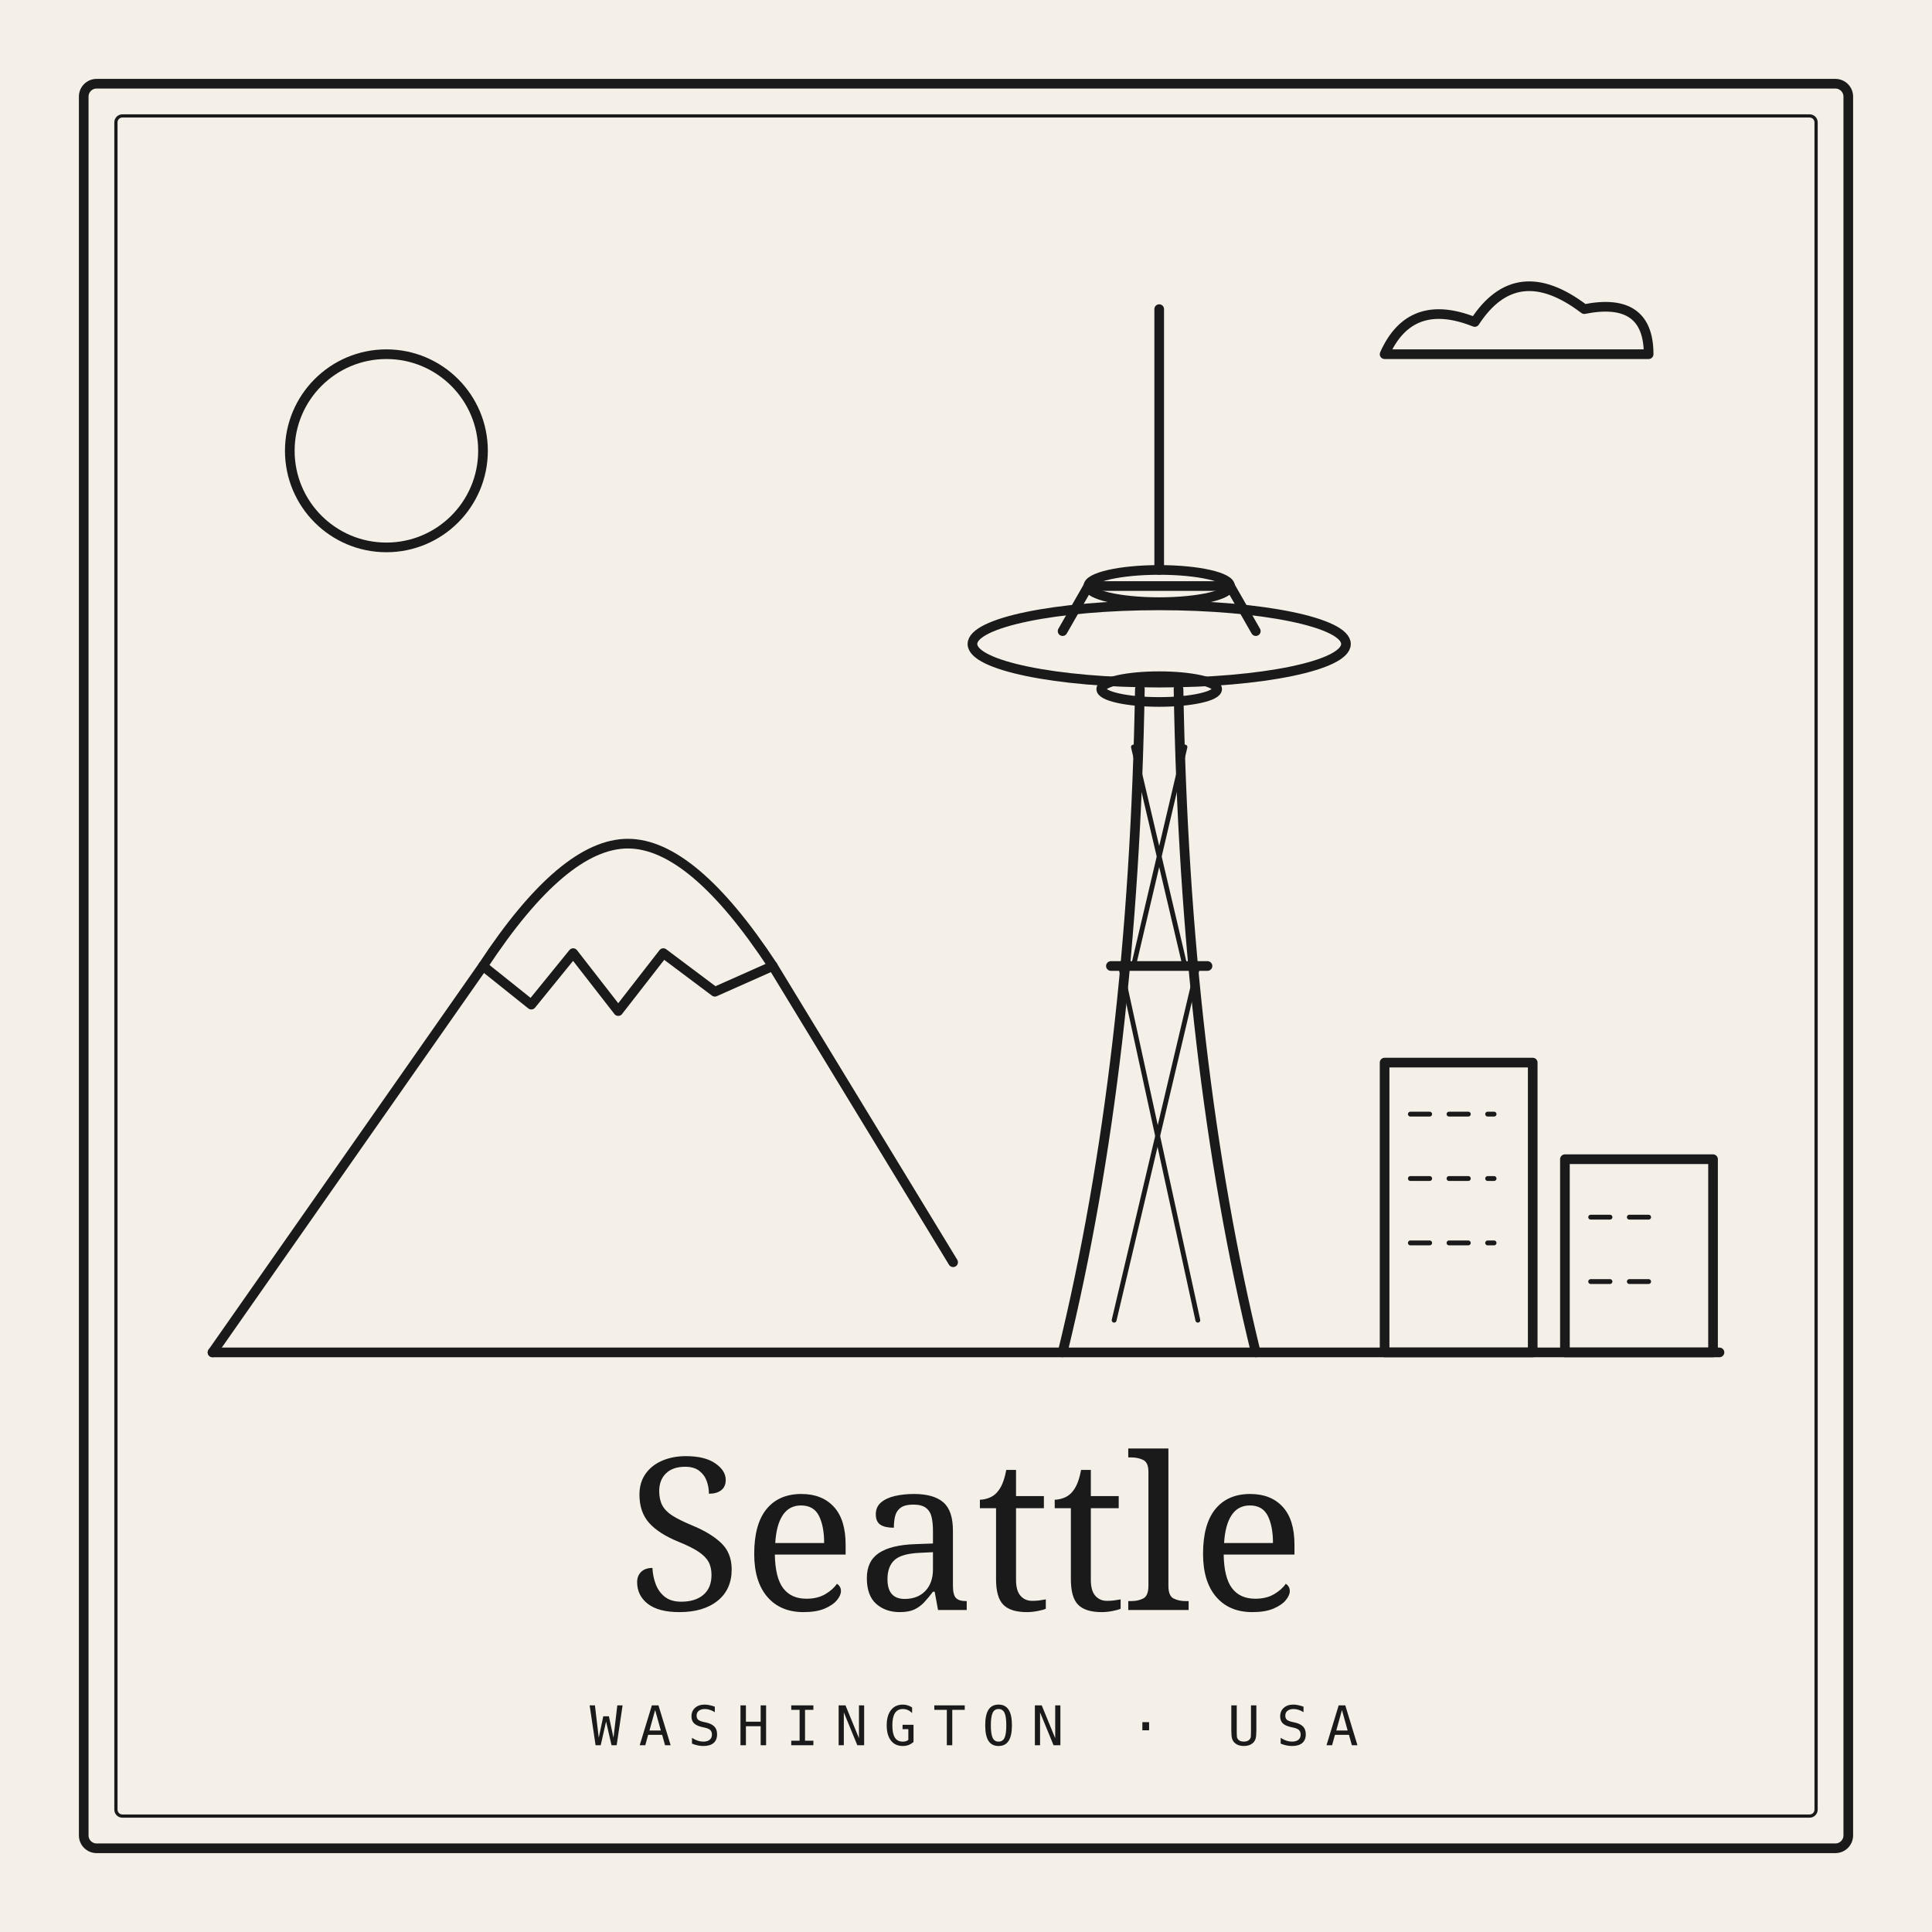
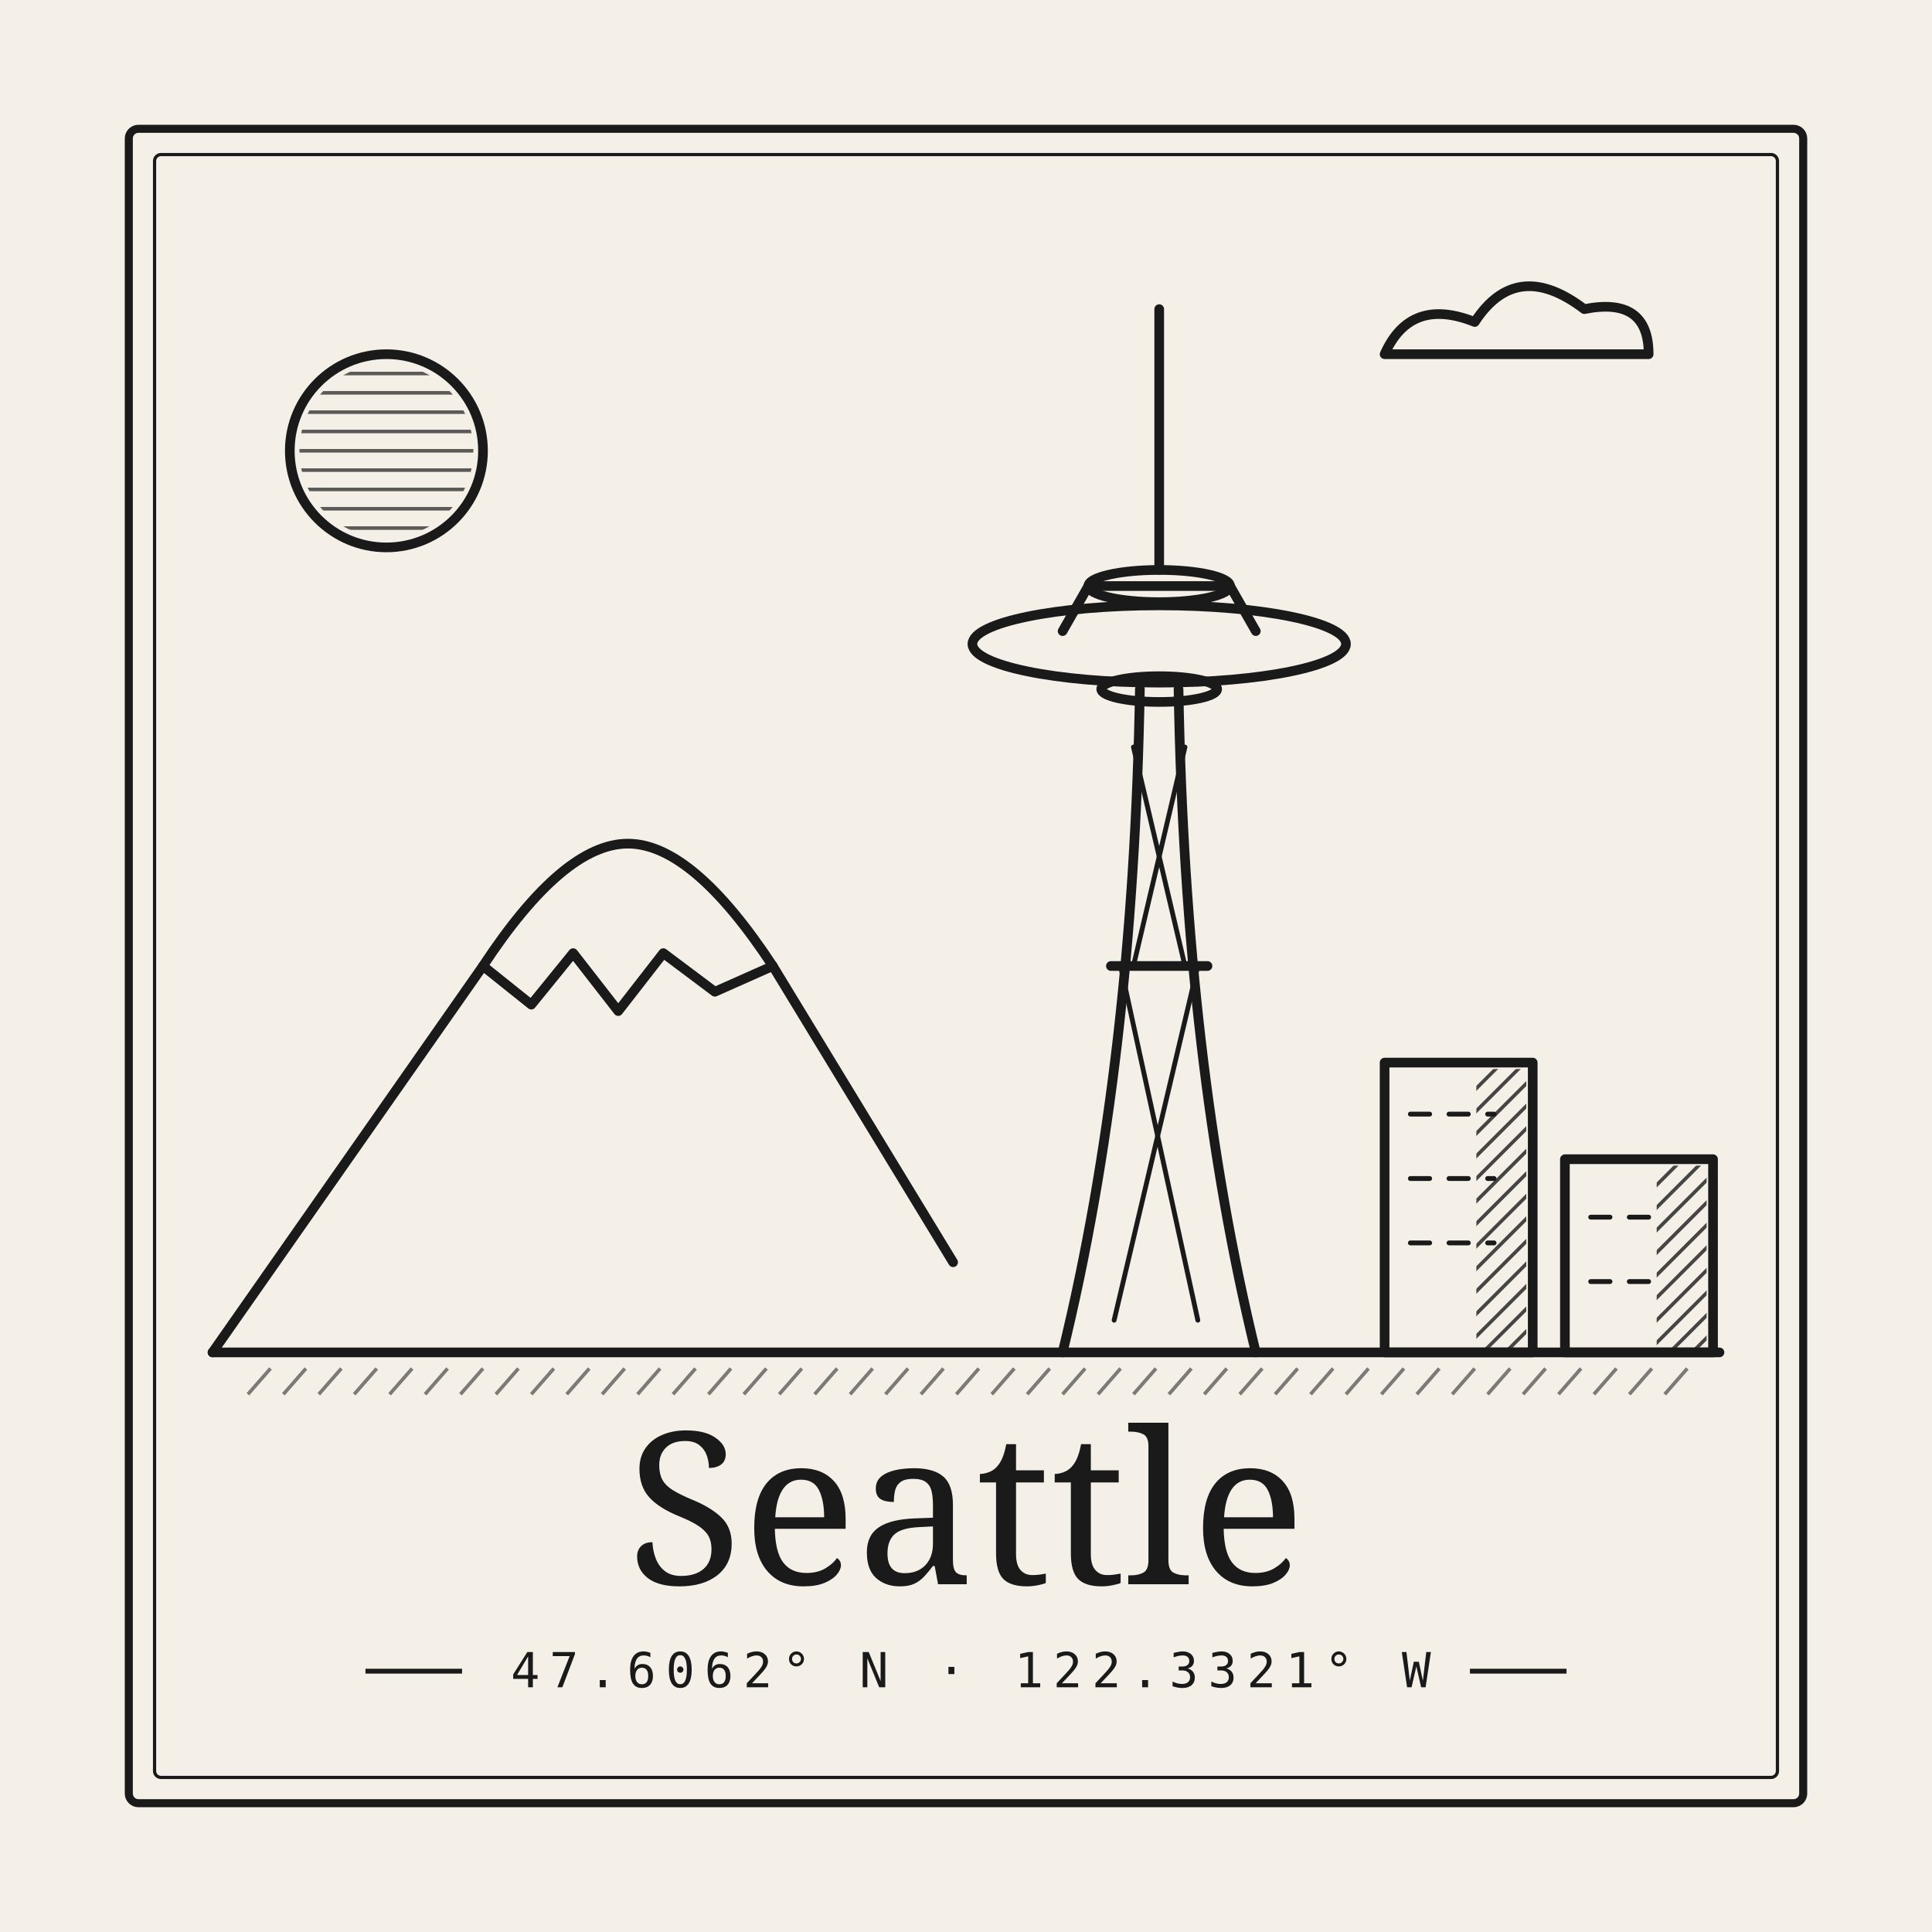
<svg xmlns="http://www.w3.org/2000/svg" viewBox="0 0 600 600">
  <rect width="600" height="600" fill="#F4F0E8" />
-   <rect x="26" y="26" width="548" height="548" rx="4" fill="none" stroke="#1A1A1A" stroke-width="3" />
-   <rect x="36" y="36" width="528" height="528" rx="2" fill="none" stroke="#1A1A1A" stroke-width="1" />
+   <rect x="40" y="40" width="520" height="520" rx="3" fill="none" stroke="#1A1A1A" stroke-width="2.5" />
+   <rect x="48" y="48" width="504" height="504" rx="2" fill="none" stroke="#1A1A1A" stroke-width="1" />
+   <clipPath id="seattle-h0">
+     <rect x="458.5" y="332.0" width="15.5" height="88.0" />
+   </clipPath>
+   <g clip-path="url(#seattle-h0)" stroke="#1A1A1A" stroke-width="1.1" opacity="0.8">
+     <line x1="358.5" y1="424.0" x2="456.5" y2="326.0" />
+     <line x1="365.5" y1="424.0" x2="463.5" y2="326.0" />
+     <line x1="372.5" y1="424.0" x2="470.5" y2="326.0" />
+     <line x1="379.5" y1="424.0" x2="477.5" y2="326.0" />
+     <line x1="386.5" y1="424.0" x2="484.5" y2="326.0" />
+     <line x1="393.5" y1="424.0" x2="491.5" y2="326.0" />
+     <line x1="400.5" y1="424.0" x2="498.5" y2="326.0" />
+     <line x1="407.5" y1="424.0" x2="505.5" y2="326.0" />
+     <line x1="414.5" y1="424.0" x2="512.5" y2="326.0" />
+     <line x1="421.5" y1="424.0" x2="519.5" y2="326.0" />
+     <line x1="428.5" y1="424.0" x2="526.5" y2="326.0" />
+     <line x1="435.5" y1="424.0" x2="533.5" y2="326.0" />
+     <line x1="442.5" y1="424.0" x2="540.5" y2="326.0" />
+     <line x1="449.5" y1="424.0" x2="547.5" y2="326.0" />
+     <line x1="456.5" y1="424.0" x2="554.5" y2="326.0" />
+     <line x1="463.5" y1="424.0" x2="561.5" y2="326.0" />
+     <line x1="470.5" y1="424.0" x2="568.5" y2="326.0" />
+     <line x1="477.5" y1="424.0" x2="575.5" y2="326.0" />
+     <line x1="484.5" y1="424.0" x2="582.5" y2="326.0" />
+   </g>
+   <clipPath id="seattle-h1">
+     <rect x="514.5" y="362.0" width="15.5" height="58.0" />
+   </clipPath>
+   <g clip-path="url(#seattle-h1)" stroke="#1A1A1A" stroke-width="1.1" opacity="0.8">
+     <line x1="444.5" y1="424.0" x2="512.5" y2="356.0" />
+     <line x1="451.5" y1="424.0" x2="519.5" y2="356.0" />
+     <line x1="458.5" y1="424.0" x2="526.5" y2="356.0" />
+     <line x1="465.5" y1="424.0" x2="533.5" y2="356.0" />
+     <line x1="472.5" y1="424.0" x2="540.5" y2="356.0" />
+     <line x1="479.5" y1="424.0" x2="547.5" y2="356.0" />
+     <line x1="486.5" y1="424.0" x2="554.5" y2="356.0" />
+     <line x1="493.5" y1="424.0" x2="561.5" y2="356.0" />
+     <line x1="500.5" y1="424.0" x2="568.5" y2="356.0" />
+     <line x1="507.5" y1="424.0" x2="575.5" y2="356.0" />
+     <line x1="514.5" y1="424.0" x2="582.5" y2="356.0" />
+     <line x1="521.5" y1="424.0" x2="589.5" y2="356.0" />
+     <line x1="528.5" y1="424.0" x2="596.5" y2="356.0" />
+     <line x1="535.5" y1="424.0" x2="603.5" y2="356.0" />
+   </g>
+   <clipPath id="seattle-c0">
+     <circle cx="120.0" cy="140.0" r="27.0" />
+   </clipPath>
+   <g clip-path="url(#seattle-c0)" stroke="#1A1A1A" stroke-width="1.1" opacity="0.7">
+     <line x1="90.0" y1="116.0" x2="150.0" y2="116.0" />
+     <line x1="90.0" y1="122.0" x2="150.0" y2="122.0" />
+     <line x1="90.0" y1="128.0" x2="150.0" y2="128.0" />
+     <line x1="90.0" y1="134.0" x2="150.0" y2="134.0" />
+     <line x1="90.0" y1="140.0" x2="150.0" y2="140.0" />
+     <line x1="90.0" y1="146.0" x2="150.0" y2="146.0" />
+     <line x1="90.0" y1="152.0" x2="150.0" y2="152.0" />
+     <line x1="90.0" y1="158.0" x2="150.0" y2="158.0" />
+     <line x1="90.0" y1="164.0" x2="150.0" y2="164.0" />
+   </g>
  <g fill="none" stroke="#1A1A1A" stroke-width="3" stroke-linecap="round" stroke-linejoin="round">
    <circle cx="120" cy="140" r="30" />
    <path d="M 430 110 q 8 -18 28 -10 q 13 -20 34 -4 q 20 -4 20 14 Z" />
    <path d="M 66 420 L 150 300 Q 175 262 195 262 Q 215 262 240 300 L 296 392" />
    <path d="M 150 300 L 165 312 L 178 296 L 192 314 L 206 296 L 222 308 L 240 300" />
    <path d="M 330 420 Q 352 330 354 214" />
    <path d="M 390 420 Q 368 330 366 214" />
    <line x1="345" y1="300" x2="375" y2="300" />
    <ellipse cx="360" cy="200" rx="58" ry="12" />
    <path d="M 330 196 L 338 182 L 382 182 L 390 196" />
    <ellipse cx="360" cy="182" rx="22" ry="5" />
    <line x1="360" y1="177" x2="360" y2="96" />
    <ellipse cx="360" cy="214" rx="18" ry="4" />
    <rect x="430" y="330" width="46" height="90" />
    <rect x="486" y="360" width="46" height="60" />
  </g>
  <g stroke="#1A1A1A" stroke-width="1.5" stroke-linecap="round" fill="none">
    <line x1="352" y1="232" x2="368" y2="300" />
    <line x1="368" y1="232" x2="352" y2="300" />
    <line x1="348" y1="300" x2="372" y2="410" />
    <line x1="372" y1="300" x2="346" y2="410" />
    <g stroke-dasharray="6 6">
      <line x1="438" y1="346" x2="464" y2="346" />
      <line x1="438" y1="366" x2="464" y2="366" />
      <line x1="438" y1="386" x2="464" y2="386" />
      <line x1="494" y1="378" x2="516" y2="378" />
      <line x1="494" y1="398" x2="516" y2="398" />
    </g>
  </g>
  <line x1="66" y1="420" x2="534" y2="420" stroke="#1A1A1A" stroke-width="3" stroke-linecap="round" />
-   <text x="300" y="500" text-anchor="middle" font-family="'DM Serif Display', Georgia, serif" font-size="66" fill="#1A1A1A">Seattle</text>
-   <text x="302.5" y="542" text-anchor="middle" font-family="'DM Mono', ui-monospace, monospace" font-weight="500" font-size="17" letter-spacing="5" fill="#1A1A1A">WASHINGTON · USA</text>
+   <g stroke="#1A1A1A" stroke-width="1.1" opacity="0.55">
+     <line x1="84" y1="425" x2="77" y2="433" />
+     <line x1="95" y1="425" x2="88" y2="433" />
+     <line x1="106" y1="425" x2="99" y2="433" />
+     <line x1="117" y1="425" x2="110" y2="433" />
+     <line x1="128" y1="425" x2="121" y2="433" />
+     <line x1="139" y1="425" x2="132" y2="433" />
+     <line x1="150" y1="425" x2="143" y2="433" />
+     <line x1="161" y1="425" x2="154" y2="433" />
+     <line x1="172" y1="425" x2="165" y2="433" />
+     <line x1="183" y1="425" x2="176" y2="433" />
+     <line x1="194" y1="425" x2="187" y2="433" />
+     <line x1="205" y1="425" x2="198" y2="433" />
+     <line x1="216" y1="425" x2="209" y2="433" />
+     <line x1="227" y1="425" x2="220" y2="433" />
+     <line x1="238" y1="425" x2="231" y2="433" />
+     <line x1="249" y1="425" x2="242" y2="433" />
+     <line x1="260" y1="425" x2="253" y2="433" />
+     <line x1="271" y1="425" x2="264" y2="433" />
+     <line x1="282" y1="425" x2="275" y2="433" />
+     <line x1="293" y1="425" x2="286" y2="433" />
+     <line x1="304" y1="425" x2="297" y2="433" />
+     <line x1="315" y1="425" x2="308" y2="433" />
+     <line x1="326" y1="425" x2="319" y2="433" />
+     <line x1="337" y1="425" x2="330" y2="433" />
+     <line x1="348" y1="425" x2="341" y2="433" />
+     <line x1="359" y1="425" x2="352" y2="433" />
+     <line x1="370" y1="425" x2="363" y2="433" />
+     <line x1="381" y1="425" x2="374" y2="433" />
+     <line x1="392" y1="425" x2="385" y2="433" />
+     <line x1="403" y1="425" x2="396" y2="433" />
+     <line x1="414" y1="425" x2="407" y2="433" />
+     <line x1="425" y1="425" x2="418" y2="433" />
+     <line x1="436" y1="425" x2="429" y2="433" />
+     <line x1="447" y1="425" x2="440" y2="433" />
+     <line x1="458" y1="425" x2="451" y2="433" />
+     <line x1="469" y1="425" x2="462" y2="433" />
+     <line x1="480" y1="425" x2="473" y2="433" />
+     <line x1="491" y1="425" x2="484" y2="433" />
+     <line x1="502" y1="425" x2="495" y2="433" />
+     <line x1="513" y1="425" x2="506" y2="433" />
+     <line x1="524" y1="425" x2="517" y2="433" />
+   </g>
+   <text x="300" y="492" text-anchor="middle" font-family="'DM Serif Display', Georgia, serif" font-size="66" fill="#1A1A1A">Seattle</text>
+   <text x="301.5" y="524" text-anchor="middle" font-family="'DM Mono', ui-monospace, monospace" font-weight="500" font-size="15" letter-spacing="3" fill="#1A1A1A">47.6062° N · 122.3321° W</text>
+   <g stroke="#1A1A1A" stroke-width="1.5">
+     <line x1="113.5" y1="519" x2="143.5" y2="519" />
+     <line x1="456.5" y1="519" x2="486.5" y2="519" />
+   </g>
</svg>
